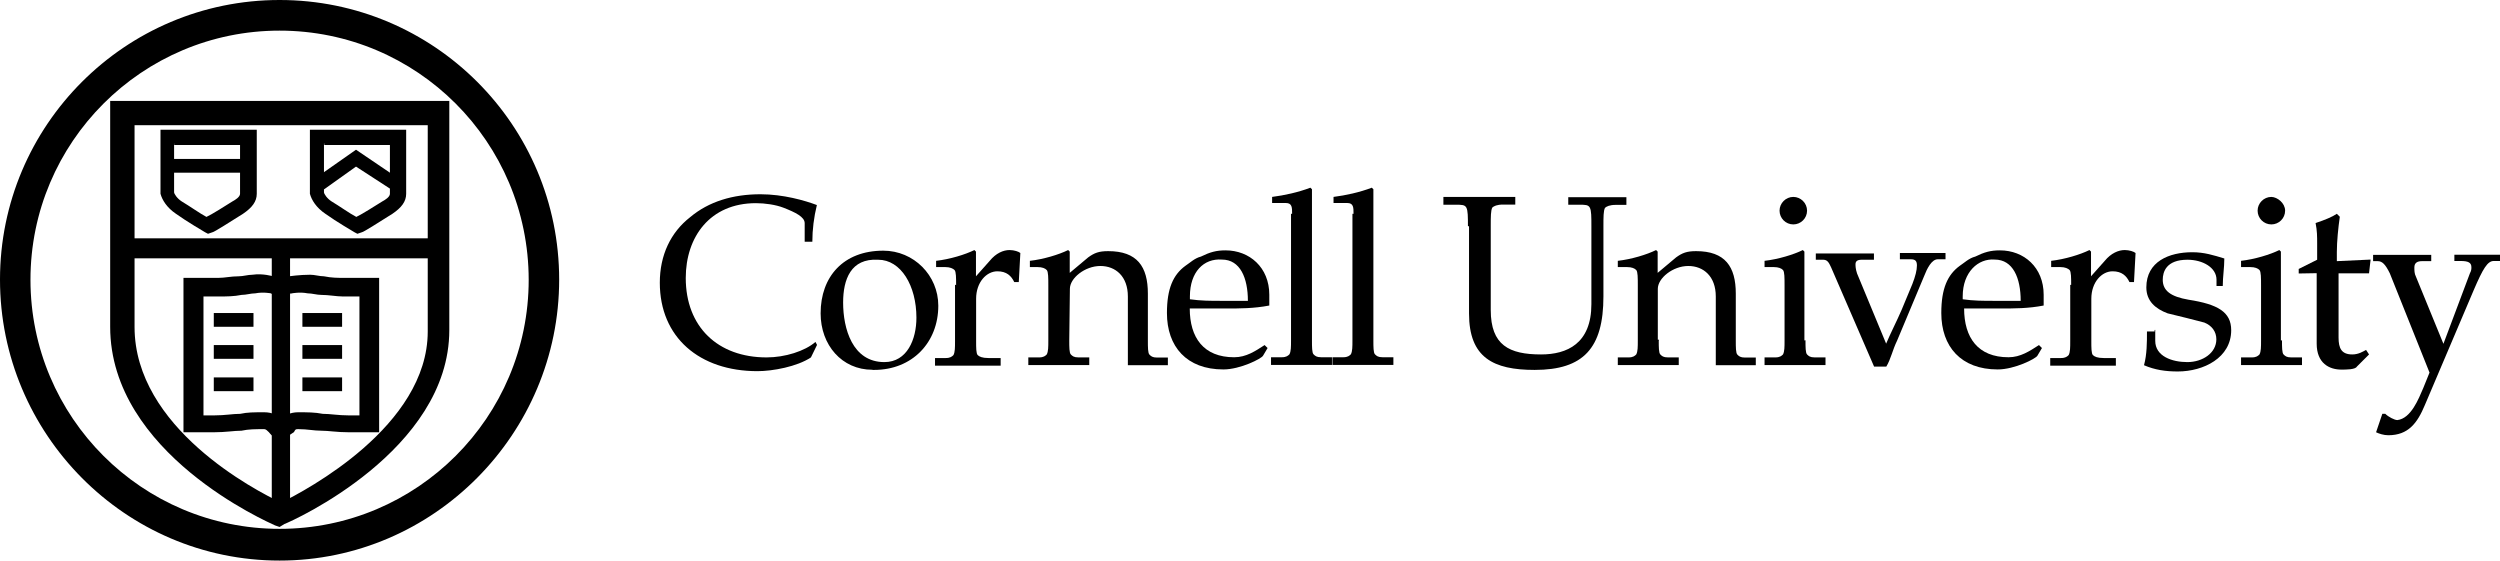
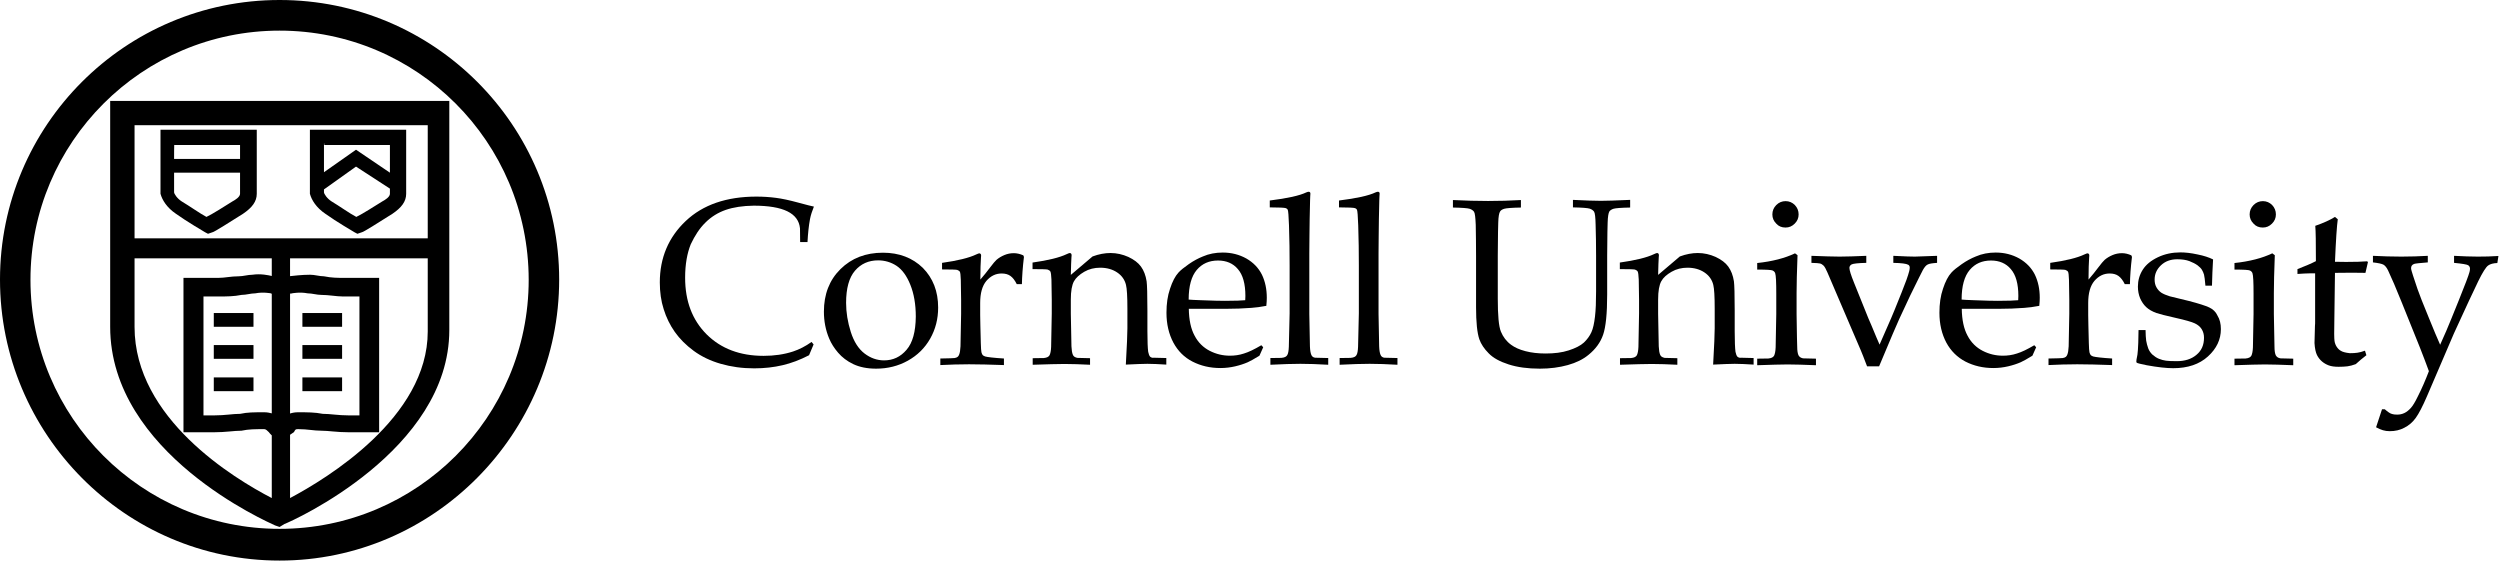
<svg xmlns="http://www.w3.org/2000/svg" version="1.1" id="Layer_1" x="0px" y="0px" viewBox="0 0 1599.7 358.7" style="enable-background:new 0 0 1599.7 358.7;" xml:space="preserve">
-   <g id="Layer_2">
+   <g id="Layer_2_1_">
</g>
  <g>
-     <g id="Layer_1_1_">
-       <path d="M178.9,358.7C80.1,358.7,0,277.6,0,178.9S80.1,0,178.9,0s178.9,80.1,178.9,178.9C357.8,277.5,277.5,358.7,178.9,358.7z     M178.9,19.6C91,19.6,19.5,91,19.5,179s71.4,159.4,159.4,159.4S338.3,267,338.3,179C338.2,90.8,266.8,19.6,178.9,19.6z" />
-       <path d="M136.8,198.5" />
-       <path d="M178.9,337.2l-2.9-1c-4-1.9-105.5-45.9-105.5-127.1V64.6h217v146.6c0,77.2-100.6,122.3-105.5,124.1L178.9,337.2z     M86.1,79.2v130c0,64.5,77.2,104.6,93.8,112.4c15.8-7.8,93.8-48.9,93.8-109.5v-132H86C86.1,80.1,86.1,79.2,86.1,79.2z" />
-       <path d="M133.1,149.6l-1.9-1c0,0-11.8-6.9-18.6-11.8c-5.9-4-8.8-8.8-9.9-12.8c0-1,0-12.8,0-36.1V83h61.6v4.9c0,23.5,0,35.2,0,36.1    c0,4.9-2.9,8.8-8.8,12.8c-7.8,4.9-18.6,11.8-19.5,11.8L133.1,149.6z M111.4,91.8c0,12.8,0,29.4,0,31.2c0,1,1.9,4,4.9,5.9    c4.9,2.9,11.8,7.8,15.8,9.9c4-1.9,11.8-6.9,16.6-9.9c1.9-1,4.9-2.9,4.9-4.9c0-1.9,0-17.6,0-31.2h-42.1v-1H111.4z" />
-       <path d="M228.7,149.6l-1.9-1c0,0-11.8-6.9-18.6-11.8c-5.9-4-8.8-8.8-9.9-12.8c0-1,0-12.8,0-36.1V83h61.6v4.9c0,23.5,0,35.2,0,36.1    c0,4.9-2.9,8.8-8.8,12.8c-7.8,4.9-18.6,11.8-19.5,11.8L228.7,149.6z M207.3,91.8c0,12.8,0,29.4,0,31.2c0,1,1.9,4,4.9,5.9    c4.9,2.9,11.7,7.8,15.8,9.9c4-1.9,11.7-6.9,16.6-9.9c1.9-1,4.9-2.9,4.9-4.9c0-1.9,0-17.6,0-31.2h-42v-1H207.3z" />
-       <rect x="74.3" y="152.5" width="211.1" height="12.8" />
-       <g>
-         <g>
-           <path d="M178.9,280.5c-4,0-5.9-2.9-6.9-4c-1-1-1.9-1.9-2.9-1.9c-5.9,0-9.9,0-14.6,1c-4.9,0-9.9,1-17.6,1s-13.6,0-13.6,0h-5.9      v-98.8h5.9c4,0,8.8,0,16.6,0c4,0,7.8-1,12.8-1c2.9,0,5.9-1,8.8-1c6.9-1,12.8,1,13.6,1c1.9,0,2.9,1,4.9,1.9c1-1,2.9-1,4.9-1.9      c0,0,6.9-1,13.6-1c2.9,0,5.9,1,8.8,1c4.9,1,8.8,1,12.8,1c7.7,0,12.7,0,16.6,0h5.9v98.8h-5.8c0,0-5.9,0-13.6,0      c-7.8,0-12.8-1-17.6-1c-4.9,0-8.8-1-14.6-1c-1.9,0-1.9,0-2.9,1.9C184.8,278.6,182.8,280.5,178.9,280.5z M169.1,263.8      c4.9,0,8.8,1.9,10.8,4c1.9-1.9,5.9-4,10.8-4c5.9,0,10.8,0,15.8,1c4.9,0,9.9,1,16.6,1c2.9,0,4.9,0,6.9,0v-76.1      c-2.9,0-6.9,0-10.8,0c-3.9,0-8.8-1-13.6-1c-2.9,0-5.9-1-8.8-1c-4.9-1-9.9,0-9.9,0c-1,0-1.9,1-1.9,1s0,0,1-1l-5.9-1l-5.9,1      c0,1,0,1,1,1c0,0,0,0-1.9-1l0,0c0,0-4.9-1-9.9,0c-2.9,0-5.9,1-8.8,1c-4.9,1-9.9,1-13.6,1c-4.9,0-7.8,0-10.8,0v76.1      c1.9,0,4.9,0,6.9,0c6.9,0,11.8-1,16.6-1C158.4,263.8,162.3,263.8,169.1,263.8z" />
-         </g>
-       </g>
-       <rect x="106.6" y="101.7" width="50.7" height="8.8" />
-       <rect x="173.9" y="155.5" width="11.7" height="173.9" />
-       <polygon points="250.3,121.2 227.8,106.6 207.3,121.2 201.4,114.3 227.8,95.8 255.1,114.3   " />
-       <path d="M226.8,122.2" />
-       <rect x="136.8" y="200.3" width="25.4" height="8.8" />
-       <rect x="136.8" y="220.8" width="25.4" height="8.8" />
-       <rect x="136.8" y="241.5" width="25.4" height="8.8" />
-       <rect x="193.5" y="200.3" width="25.4" height="8.8" />
-       <rect x="193.5" y="220.8" width="25.4" height="8.8" />
-       <rect x="193.5" y="241.5" width="25.4" height="8.8" />
-     </g>
-     <g id="Layer_3">
-       <g>
-         <path d="M518.9,228.7c-8.8,5.9-24.5,8.8-34.2,8.8c-37.1,0-62.5-21.6-62.5-56.6c0-17.6,6.9-32.2,19.5-42     c11.8-9.9,27.2-14.6,44.9-14.6c14.6,0,28.4,4,36.1,6.9c-1.9,7.8-2.9,15.7-2.9,23.5h-4.9v-11.9c0-4-5.9-6.9-13.6-9.9     c-4.9-1.9-11.8-2.9-17.6-2.9c-29.4,0-44.9,21.6-44.9,47.9c0,31.2,20.5,50.8,51.7,50.8c11.8,0,24.5-4,31.3-9.9l1,1.9L518.9,228.7z     " />
-         <path d="M558.2,236.6c-19.5,0-33.1-15.8-33.1-36.1c0-23.5,14.6-40.1,40.1-40.1c19.5,0,35.2,15.8,35.2,35.2     c0,23.5-16.6,41.1-41.1,41.1h-1v-0.1H558.2L558.2,236.6z M539.5,193.6c0,16.6,5.9,38.1,26.4,38.1c14.6,0,20.5-14.6,20.5-28.4     c0-20.5-9.9-37.1-24.5-37.1C544.4,165.2,539.5,178.8,539.5,193.6z" />
-         <path d="M611.8,182.7c0-4.9,0-8.8-1-9.9c-1-1-2.9-1.9-5.9-1.9H599v-4c8.8-1,18.6-4,24.5-6.9l1,1v15.8l0,0l8.8-9.9     c4-4.9,8.7-6.9,12.7-6.9c2.9,0,5.9,1,6.9,1.9l-1,18.6H649c-1.9-4-4.9-6.9-10.8-6.9c-6.9,0-13.6,6.9-13.6,17.6v27.2     c0,4,0,7.8,1,8.8s2.9,1.9,6.9,1.9h7.8v4.9c-7.8,0-14.6,0-22.5,0c-7.8,0-13.6,0-19.5,0v-4.9h6.9c2.9,0,4-1,4.9-1.9     c1-1.9,1-4.9,1-8.8v-36.1h0.6v0.2h0.1V182.7z" />
-         <path d="M684.2,218c0,4,0,7.8,1,8.8s1.9,1.9,4.9,1.9h6.9v4.9c-5.9,0-11.8,0-19.5,0s-13.6,0-19.5,0v-4.9h6.9c2.9,0,4-1,4.9-1.9     c1-1.9,1-4.9,1-8.8v-35.3c0-4.9,0-8.8-1-9.9s-2.9-1.9-5.9-1.9H659v-4c8.8-1,18.6-4,24.5-6.9l1,1v13.6l0,0l11.8-9.9     c4-2.9,6.9-4,12.8-4c18.6,0,25.4,9.9,25.4,27.2v30.2c0,4,0,7.8,1,8.8s1.9,1.9,4.9,1.9h6.9v4.9c-4,0-8.8,0-12.8,0s-8.8,0-12.8,0     v-44c0-12.8-7.8-19.5-17.6-19.5c-9.9,0-19.5,7.8-19.5,14.6L684.2,218L684.2,218z" />
-         <path d="M812.2,188.6c0,1.9,0,4,0,6.9c-9.9,1.9-18.6,1.9-28.4,1.9h-22.5c0,18.6,8.8,31.2,28.4,31.2c7.8,0,13.6-4,19.5-7.8     l1.9,1.9l-2.9,4.9c-1,1.9-14.6,8.8-25.4,8.8c-23.5,0-36.1-14.6-36.1-36.1c0-15.7,4-24.5,11.8-30.2c2.9-1.9,5.9-4.9,9.9-5.9     c5.9-2.9,9.9-4,15.8-4C799.5,160.2,812.2,171.1,812.2,188.6z M761.4,189.6v1.9c6.9,1,13.6,1,19.5,1s11.8,0,17.6,0     c0-14.6-4.9-26.4-16.6-26.4C770.2,165.2,761.4,174.1,761.4,189.6z" />
-         <path d="M826.8,136.8c0-4,0-6.9-4-6.9H814V126c7.8-1,16.6-2.9,24.5-5.9l1,1v96.8c0,4,0,7.8,1,8.8s1.9,1.9,4.9,1.9h6.9v4.9     c-5.9,0-11.8,0-19.5,0s-13.6,0-19.5,0v-4.9h6.9c2.9,0,4-1,4.9-1.9c1-1.9,1-4.9,1-8.8v-81.1H826.8z" />
-         <path d="M866.1,136.8c0-4,0-6.9-4-6.9h-8.8V126c7.8-1,16.6-2.9,24.5-5.9l1,1v96.8c0,4,0,7.8,1,8.8s1.9,1.9,4.9,1.9h6.9v4.9     c-5.9,0-11.8,0-19.5,0c-7.8,0-13.6,0-19.5,0v-4.9h6.9c2.9,0,4-1,4.9-1.9c1-1.9,1-4.9,1-8.8v-81.1H866.1z" />
-         <path d="M939.3,144.7c0-5.9,0-9.9-1-11.8s-2.9-1.9-6.9-1.9h-7.8v-5c7.8,0,15.8,0,23.5,0c6.9,0,14.6,0,22.5,0v4.9h-7.8     c-4,0-5.9,1-6.9,1.9c-1,1.9-1,5.9-1,11.8v53.8c0,22.5,11.8,28.4,32.2,28.4c16.6,0,32.2-6.9,32.2-32.2v-49.9c0-5.9,0-9.9-1-11.8     s-2.9-1.9-6.9-1.9h-6.9v-4.8c5.9,0,12.8,0,18.6,0s11.8,0,18.6,0v4.9h-6.8c-4,0-5.9,1-6.9,1.9c-1,1.9-1,5.9-1,11.8v44.9     c0,33.1-12.8,47-44,47c-26.4,0-42-7.8-42-36.1v-55.8L939.3,144.7L939.3,144.7z" />
-         <path d="M1061.4,218c0,4,0,7.8,1,8.8s1.9,1.9,4.9,1.9h6.9v4.9c-5.9,0-11.8,0-19.5,0s-13.6,0-19.5,0v-4.9h6.9c2.9,0,4-1,4.9-1.9     c1-1.9,1-4.9,1-8.8v-35.3c0-4.9,0-8.8-1-9.9s-2.9-1.9-5.9-1.9h-5.9v-4c8.8-1,18.6-4,24.5-6.9l1,1v13.6l0,0l11.8-9.9     c4-2.9,6.9-4,12.8-4c18.6,0,25.4,9.9,25.4,27.2v30.2c0,4,0,7.8,1,8.8s1.9,1.9,4.9,1.9h6.9v4.9c-4,0-8.8,0-12.8,0s-8.8,0-12.8,0     v-44c0-12.8-7.8-19.5-17.6-19.5c-9.9,0-19.5,7.8-19.5,14.6v32.6h0.8L1061.4,218L1061.4,218z" />
-         <path d="M1155.3,218c0,4,0,7.8,1,8.8s1.9,1.9,4.9,1.9h6.9v4.9c-5.9,0-11.8,0-19.5,0s-13.6,0-19.5,0v-4.9h6.9c2.9,0,4-1,4.9-1.9     c1-1.9,1-4.9,1-8.8v-35.3c0-4.9,0-8.8-1-9.9s-2.9-1.9-5.9-1.9h-5.9v-4c8.8-1,18.6-4,24.5-6.9l1,1v56.8h0.8v0.2H1155.3z      M1156.3,134.8c0,4.9-4,8.8-8.8,8.8c-4.9,0-8.8-4-8.8-8.8s4-8.8,8.8-8.8S1156.3,130,1156.3,134.8z" />
-         <path d="M1213.9,218c-2.9,5.9-4,11.8-6.9,16.6h-7.8l-27.5-63.5c-1-1.9-1.9-4.9-4.9-4.9h-4.9v-4c5.9,0,11.8,0,18.6,0     c5.9,0,11.8,0,18.6,0v4h-7.8c-2.9,0-4,1-4,2.9c0,1,0,2.9,1,5.9l18.6,44.9c2.9-6.9,6.9-14.6,9.9-21.6l6.9-16.6     c1.9-4.9,2.9-8.8,2.9-11.8c0-2.9-1-4-4-4h-6.9v-4c4.9,0,9.9,0,14.6,0s9.9,0,14.6,0v4h-4.9c-4,0-6.9,5.9-8.8,10.8L1213.9,218z" />
-         <path d="M1307.7,188.6c0,1.9,0,4,0,6.9c-9.9,1.9-18.6,1.9-28.4,1.9h-22.5c0,18.6,8.8,31.2,28.4,31.2c7.7,0,13.6-4,19.5-7.8     l1.9,1.9l-2.9,4.9c-1,1.9-14.6,8.8-25.4,8.8c-23.5,0-36.1-14.6-36.1-36.1c0-15.7,4-24.5,11.8-30.2c2.9-1.9,5.9-4.9,9.9-5.9     c5.9-2.9,9.9-4,15.8-4C1295.1,160.2,1307.7,171.1,1307.7,188.6z M1255.9,189.6v1.9c6.9,1,13.6,1,19.5,1c5.9,0,11.8,0,17.6,0     c0-14.6-4.9-26.4-16.6-26.4C1265.8,165.2,1255.9,174.1,1255.9,189.6z" />
-         <path d="M1325.3,182.7c0-4.9,0-8.8-1-9.9c-1-1-2.9-1.9-5.9-1.9h-5.9v-4c8.8-1,18.6-4,24.5-6.9l1,1v15.8l0,0l8.8-9.9     c4-4.9,8.8-6.9,12.8-6.9c2.9,0,5.9,1,6.9,1.9l-1,18.6h-2.9c-1.9-4-4.9-6.9-10.8-6.9c-6.9,0-13.6,6.9-13.6,17.6v27.2     c0,4,0,7.8,1,8.8s2.9,1.9,6.9,1.9h7.8v4.9c-7.8,0-14.6,0-22.5,0c-7.9,0-13.6,0-19.5,0v-4.9h6.9c2.9,0,4-1,4.9-1.9     c1-1.9,1-4.9,1-8.8v-36.1h0.6V182.7L1325.3,182.7z" />
-         <path d="M1379.1,211.2v6.9c0,9.9,10.8,13.6,20.5,13.6c9.9,0,18.6-5.9,18.6-14.6c0-4.9-2.9-8.8-7.7-10.7c-6.9-1.9-15.8-4-23.5-5.9     c-7.7-2.9-13.6-7.8-13.6-16.6c0-16.6,14.6-22.5,29.4-22.5c7.7,0,13.6,1.9,20.5,4c0,5.9-1,11.8-1,17.6h-4v-4     c0-7.8-8.8-12.8-18.6-12.8c-13.6,0-15.8,7.8-15.8,12.8c0,6.9,4.9,10.8,16.6,12.8c18.6,2.9,27.2,7.8,27.2,19.5     c0,17.6-17.6,26.4-34.2,26.4c-7.8,0-14.6-1-21.6-4c1.9-6.9,1.9-14.6,1.9-21.6h4.9v-1h0.5L1379.1,211.2L1379.1,211.2z" />
-         <path d="M1460.2,218c0,4,0,7.8,1,8.8s1.9,1.9,4.9,1.9h6.9v4.9c-5.9,0-11.8,0-19.5,0s-13.6,0-19.5,0v-4.9h6.9c2.9,0,4-1,4.9-1.9     c1-1.9,1-4.9,1-8.8v-35.3c0-4.9,0-8.8-1-9.9s-2.9-1.9-5.9-1.9h-5.9v-4c8.8-1,18.6-4,24.5-6.9l1,1v56.8h0.8L1460.2,218L1460.2,218     z M1462.2,134.8c0,4.9-4,8.8-8.8,8.8c-4.9,0-8.8-4-8.8-8.8s4-8.8,8.8-8.8C1457.3,126.1,1462.2,130,1462.2,134.8z" />
-         <path d="M1470.9,175v-2.9l11.8-5.9v-10.7c0-4,0-7.8-1-12.8c5.9-1.9,10.8-4,13.6-5.9l1.9,1.9c-1,6.9-1.9,15.8-1.9,22.5v5.9l21.6-1     l-1,8.8h-19.5V216c0,6.9,1.9,10.8,8.8,10.8c4,0,6.9-1.9,8.8-2.9l1.9,2.9l-7.8,7.8c-1,1.9-6.9,1.9-9.9,1.9     c-7.7,0-15.8-4-15.8-16.6v-45.1L1470.9,175z" />
-         <path d="M1580.4,175c1-1.9,1-2.9,1-4c0-2.9-1.9-4-6.9-4h-4v-4c4.9,0,9.9,0,14.6,0c4.9,0,9.9,0,14.6,0v4h-4     c-4,0-6.9,4.9-12.8,18.6l-31.2,73.4c-4.9,11.8-10.7,19.5-23.5,19.5c-2.9,0-5.9-1-7.8-1.9l4-11.8h1.9c1.9,1.9,5.9,4,7.7,4l0,0     c8.8-1,13.6-13.6,16.6-20.5l4-9.9l-25.4-63.5c-2.9-5.9-4.9-7.8-7.8-7.8h-2.9v-4c5.9,0,11.8,0,18.6,0c5.9,0,11.8,0,18.6,0v4h-5.9     c-2.9,0-4.9,1-4.9,4c0,1.9,0,4,1,5.9l17.6,43L1580.4,175z" />
-       </g>
-     </g>
+     <path d="M178.9,0C80.1,0,0,80.2,0,178.9s80.1,179.8,178.9,179.8c98.6,0,178.9-81.2,178.9-179.8C357.8,80.1,277.7,0,178.9,0z    M178.9,338.4c-88,0-159.4-71.4-159.4-159.4S91,19.6,178.9,19.6S338.2,90.8,338.3,179C338.3,267,266.9,338.4,178.9,338.4z" />
+     <path d="M70.5,209.1c0,81.2,101.5,125.2,105.5,127.1l2.9,1l3.1-1.9c4.9-1.8,105.5-46.9,105.5-124.1V64.6h-217V209.1z M86.1,209.2   v-43.9h87.8v11.3c-2.2-0.5-7-1.6-12.4-0.8c-2.9,0-5.9,1-8.8,1c-5,0-8.8,1-12.8,1c-7.8,0-12.6,0-16.6,0h-5.9v98.8h5.9   c0,0,5.9,0,13.6,0s12.7-1,17.6-1c4.7-1,8.7-1,14.6-1c1,0,1.9,0.9,2.9,1.9c0.4,0.5,1,1.3,1.9,2.1v40.1   C149.8,306.2,86.1,267.8,86.1,209.2z M173.9,264.5c-1.4-0.4-3.1-0.7-4.8-0.7c-6.8,0-10.7,0-15.4,1c-4.8,0-9.7,1-16.6,1   c-2,0-5,0-6.9,0v-76.1c3,0,5.9,0,10.8,0c3.7,0,8.7,0,13.6-1c2.9,0,5.9-1,8.8-1c5-1,9.9,0,9.9,0c0.2,0.1,0.4,0.2,0.6,0.3V264.5z    M185.6,188.2c0.3-0.2,0.8-0.5,1.3-0.5c0,0,5-1,9.9,0c2.9,0,5.9,1,8.8,1c4.8,0,9.7,1,13.6,1c3.9,0,7.9,0,10.8,0v76.1   c-2,0-4,0-6.9,0c-6.7,0-11.7-1-16.6-1c-5-1-9.9-1-15.8-1c-1.9,0-3.6,0.3-5.1,0.8V188.2z M185.6,188.1v-0.5l0.4,0.1   C185.8,187.9,185.7,188,185.6,188.1z M185.6,318.7v-40.5c0.8-0.5,1.6-1.1,2.5-1.7c1-1.9,1-1.9,2.9-1.9c5.8,0,9.7,1,14.6,1   c4.8,0,9.8,1,17.6,1c7.7,0,13.6,0,13.6,0h5.8v-98.8h-5.9c-3.9,0-8.9,0-16.6,0c-4,0-7.9,0-12.8-1c-2.9,0-5.9-1-8.8-1   c-5.4,0-11,0.7-12.9,0.9v-11.4h88.1v46.8C273.7,267.2,209.1,306.2,185.6,318.7z M273.7,152.5H86.1V80.1h187.6V152.5z" />
+     <path d="M112.6,136.8c6.8,4.9,18.6,11.8,18.6,11.8l1.9,1l2.9-1c0.9,0,11.7-6.9,19.5-11.8c5.9-4,8.8-7.9,8.8-12.8   c0-0.9,0-12.6,0-36.1V83h-61.6v4.9c0,23.3,0,35.1,0,36.1C103.8,128,106.7,132.8,112.6,136.8z M148.7,128.9c-4.8,3-12.6,8-16.6,9.9   c-4-2.1-10.9-7-15.8-9.9c-3-1.9-4.9-4.9-4.9-5.9c0-1,0-6,0-12.5h42.2c0,7,0,12.4,0,13.5C153.6,126,150.6,127.9,148.7,128.9z    M111.5,91.8v1h42.1c0,2.9,0,5.9,0,8.9h-42.2C111.4,98.4,111.4,95,111.5,91.8L111.5,91.8z" />
+     <path d="M208.2,136.8c6.8,4.9,18.6,11.8,18.6,11.8l1.9,1l2.9-1c0.9,0,11.7-6.9,19.5-11.8c5.9-4,8.8-7.9,8.8-12.8   c0-0.9,0-12.6,0-36.1V83h-61.6v4.9c0,23.3,0,35.1,0,36.1C199.4,128,202.3,132.8,208.2,136.8z M244.6,128.9c-4.9,3-12.6,8-16.6,9.9   c-4.1-2.1-10.9-7-15.8-9.9c-3-1.9-4.9-4.9-4.9-5.9c0-0.3,0-0.9,0-1.8l20.5-14.6l21.7,14.1c0,1.7,0,2.9,0,3.3   C249.5,126,246.5,127.9,244.6,128.9z M207.5,91.8v1h42c0,5.9,0,12.3,0,17.7l-21.7-14.7l-20.5,14.4c0-5.7,0-12.4,0-18.4H207.5z" />
+     <rect x="136.8" y="200.3" width="25.4" height="8.8" />
+     <rect x="136.8" y="220.8" width="25.4" height="8.8" />
+     <rect x="136.8" y="241.5" width="25.4" height="8.8" />
+     <rect x="193.5" y="200.3" width="25.4" height="8.8" />
+     <rect x="193.5" y="220.8" width="25.4" height="8.8" />
+     <rect x="193.5" y="241.5" width="25.4" height="8.8" />
+     <path d="M451.4,142.4c3.7-3.7,8.1-6.4,13-8.1c4.9-1.7,10.9-2.6,17.9-2.7c9.4,0,16.6,1.2,21.5,3.6c4.9,2.4,7.6,6,8.1,10.9l0.1,8.8   h4.7c0.3-5.6,0.8-10.4,1.6-14.7c0.5-2.6,1.4-5.3,2.5-8c-1.2-0.2-4.6-1.1-10.2-2.6c-5.5-1.5-10.2-2.5-14.1-3   c-3.8-0.5-8-0.8-12.5-0.8c-19.1,0-34.2,5.2-45.2,15.6c-11,10.4-16.6,23.5-16.6,39.3c0,6.2,0.8,12,2.5,17.2c1.6,5.2,4,10.1,7.1,14.5   s7.2,8.5,12.1,12.1c4.9,3.6,10.7,6.4,17.3,8.3c6.6,1.9,13.7,2.9,21.4,2.9c6.5,0,12.6-0.7,18.1-2c5.6-1.3,11.2-3.4,17-6.4l2.9-6.9   l-1.3-1.6c-3.9,2.8-7.9,4.8-11.8,6.1c-5.8,1.9-12.1,2.8-18.9,2.8c-15.1,0-27.2-4.6-36.4-13.7c-9.2-9.2-13.8-21.2-13.8-36.3   c0-8.6,1.3-15.7,3.6-21.4C444.6,150.8,447.6,146.1,451.4,142.4z" />
+     <path d="M565,161.7c-11.1,0-20.1,3.5-27.2,10.5c-7.1,7-10.6,16.1-10.6,27.2c0,6.1,1.1,11.9,3.4,17.3c1.3,3.1,3.2,6.1,5.7,9   c2.5,2.9,5.7,5.4,9.7,7.3c4,1.9,8.9,2.9,14.6,2.9c7.4,0,14.2-1.7,20.3-5.1c6.1-3.4,10.9-8.1,14.3-14.1c3.4-6,5.1-12.6,5.1-19.9   c0-10.4-3.3-18.8-9.8-25.4C583.9,165,575.4,161.7,565,161.7z M580.1,223.8c-3.9,4.6-8.7,6.8-14.4,6.8c-4.5,0-8.7-1.5-12.5-4.4   c-3.8-2.9-6.8-7.5-8.8-13.8c-2-6.3-3-12.5-3-18.6c0-9.3,1.9-16.2,5.7-20.6c3.8-4.4,8.7-6.6,14.8-6.6c4.3,0,8.3,1.2,11.8,3.5   c3.6,2.4,6.5,6.4,8.8,12.1c2.3,5.7,3.5,12.5,3.5,20.4C585.9,212.2,584,219.3,580.1,223.8z" />
+     <path d="M648.7,162c-2.1,0-4.1,0.4-6,1.2c-1.9,0.8-3.6,1.8-5.1,3.1c-0.8,0.7-2.2,2.4-4.1,4.9c-1.9,2.5-3.9,5.1-6.2,7.7   c0-6.3,0.2-11,0.4-14.1c0-0.4,0.1-0.8,0.1-1.2c0-0.5-0.1-0.9-0.3-1.1c-0.2-0.2-0.5-0.4-0.8-0.4c-0.3,0-1,0.2-2,0.7   c-4.6,2.2-11.9,4-21.9,5.4v4.2c5.7,0,8.9,0.1,9.7,0.3c0.8,0.3,1.4,0.7,1.7,1.2c0.3,0.5,0.5,2.3,0.6,5.2c0.1,4.6,0.2,8.8,0.2,12.8   v8.9c0,0.6-0.1,7.5-0.4,20.8c-0.1,2.4-0.4,4.2-0.9,5.4c-0.2,0.6-0.6,1.1-1,1.4c-0.4,0.3-1.1,0.6-1.9,0.7c-0.4,0.1-3.5,0.2-9.1,0.3   v4.2c6-0.3,12.1-0.5,18.4-0.5c6.1,0,13.6,0.2,22.3,0.5v-4.2c-6.5-0.4-10.6-0.9-12-1.3c-0.7-0.2-1.3-0.6-1.6-0.9   c-0.3-0.4-0.6-1-0.8-1.8c-0.2-0.8-0.3-2.8-0.4-5.9c-0.2-8.7-0.4-14.7-0.4-17.9v-7.7c0-6.3,1.3-11,4-14.2c2.7-3.1,5.9-4.7,9.7-4.7   c2.3,0,4.2,0.5,5.7,1.6c1.5,1.1,2.8,2.8,4,5.2h3.3c0.1-5,0.5-10.8,1.3-17.4l-0.4-1C652.8,162.5,650.7,162,648.7,162z" />
+     <path d="M735.9,228.2c-0.5-0.6-0.9-1.6-1.2-3.1c-0.3-2.3-0.5-6.7-0.5-13.2v-13.2c0-10.2-0.2-16.5-0.5-18.7   c-0.6-3.8-1.8-6.9-3.6-9.4c-1.8-2.5-4.5-4.5-8.1-6.2c-3.6-1.6-7.4-2.5-11.4-2.5c-3.6,0-7.5,0.7-11.5,2.2l-13.9,11.8   c0.1-5.8,0.3-9.5,0.4-11.3c0-0.4,0.1-0.8,0.1-1.2c0-0.5-0.1-0.9-0.3-1.1c-0.2-0.2-0.5-0.4-0.8-0.4c-0.3,0-1,0.2-2,0.7   c-4.6,2.2-11.9,4-21.9,5.4v4.2c5.7,0,8.9,0.1,9.7,0.3c0.8,0.3,1.4,0.7,1.7,1.2c0.3,0.5,0.6,2.3,0.7,5.2c0.1,4.6,0.2,8.8,0.2,12.8   v8.9c-0.3,13.6-0.4,20.7-0.4,21.4c-0.1,2.5-0.5,4.3-1,5.3c-0.3,0.5-0.7,0.9-1.3,1.2c-0.6,0.3-1.4,0.5-2.4,0.6l-7.1,0.1v4.2   c9.4-0.3,16.2-0.5,20.3-0.5c4.9,0,10.4,0.2,16.4,0.5v-4.2c-5.2-0.1-7.9-0.2-8.2-0.2c-0.8-0.2-1.5-0.5-1.9-0.8   c-0.4-0.3-0.7-0.7-0.9-1.2c-0.5-1.1-0.8-3-0.9-5.4c0-1-0.1-8-0.4-20.9v-9c0-5.5,0.7-9.3,2-11.7c1.3-2.3,3.5-4.3,6.6-6.1   c3.1-1.8,6.5-2.6,10.2-2.6c4.2,0,7.8,1,10.8,3c3,2,4.9,4.7,5.7,8c0.6,2.4,0.9,7.5,0.9,15.3v12.5c0,3.2-0.3,11-1,23.2   c6.4-0.3,11.1-0.5,13.8-0.5c3.2,0,7.3,0.2,12.1,0.5v-4.2l-8-0.2C737.3,229.1,736.5,228.7,735.9,228.2z" />
+     <path d="M797.5,165.4c-4.5-2.5-9.5-3.8-15.1-3.8c-4.6,0-8.8,0.8-12.7,2.5c-3,1.2-6,2.8-9,4.9c-3,2.1-5.3,3.9-6.7,5.5   c-2,2.2-3.8,5.6-5.3,10.2c-1.6,4.6-2.3,9.7-2.3,15.4c0,7.3,1.5,13.6,4.4,19.1c2.9,5.4,7,9.5,12.3,12.2c5.3,2.7,11.2,4.1,17.8,4.1   c3.3,0,6.5-0.4,9.5-1.1c3-0.7,5.7-1.6,8-2.6c1.6-0.7,4.1-2.1,7.5-4.2l2.4-5.4l-1.2-1.3c-4.4,2.6-8.1,4.4-11.1,5.3c-3,1-6,1.4-9,1.4   c-4.5,0-8.8-1-12.9-3.1c-4.1-2.1-7.4-5.3-9.7-9.7c-2.4-4.4-3.6-10.1-3.7-17.2h23.9c5.4,0,10.7-0.2,16.1-0.6c2.8-0.2,6-0.6,9.6-1.3   c0.2-2,0.3-3.7,0.3-5.1c0-5.5-1-10.4-3.1-14.8C805.3,171.4,802,168,797.5,165.4z M796.8,192.1c-2.1,0.2-6.4,0.4-13,0.4   c-2.8,0-7.9-0.1-15.3-0.4c-3.9-0.1-6.5-0.3-7.9-0.4c0-8.7,1.8-15,5.2-19c3.4-4,7.9-6,13.6-6c5.3,0,9.6,1.8,12.7,5.5   c3.2,3.7,4.8,9.4,4.8,17.2C796.9,190,796.8,190.9,796.8,192.1z" />
+     <path d="M840,228.3c-0.4-0.3-0.7-0.7-0.9-1.2c-0.5-1.1-0.8-2.9-0.9-5.4c0-1-0.2-8-0.4-20.9v-38.6l0.1-11.6c0-6.2,0.2-13.8,0.4-22.7   l0.1-2.5c0.1-0.6,0.1-1.1,0.1-1.5c0-0.4-0.1-0.7-0.3-0.9c-0.2-0.2-0.5-0.3-0.8-0.3c-0.3,0-0.8,0.1-1.5,0.4   c-4.4,2.1-12.1,3.8-23.4,5.2v4.4c6.1,0,9.5,0.2,10.3,0.5c0.5,0.2,0.9,0.5,1.2,1c0.3,0.7,0.6,4,0.8,10c0.3,8.8,0.4,17.4,0.4,25.6   v30.8c-0.3,13.6-0.5,20.7-0.5,21.3c-0.1,2.5-0.4,4.3-1,5.3c-0.3,0.5-0.7,0.9-1.3,1.2c-0.6,0.3-1.4,0.5-2.5,0.6l-7,0.1v4.3   c7.9-0.4,14.3-0.6,19.2-0.6c5.1,0,11,0.2,17.8,0.6v-4.3c-5.2-0.1-7.9-0.2-8.3-0.2C841,228.9,840.4,228.6,840,228.3z" />
+     <path d="M884.3,228.3c-0.4-0.3-0.7-0.7-0.9-1.2c-0.5-1.1-0.8-2.9-0.9-5.4c0-1-0.2-8-0.4-20.9v-38.6l0.1-11.6   c0-6.2,0.2-13.8,0.4-22.7l0.1-2.5c0.1-0.6,0.1-1.1,0.1-1.5c0-0.4-0.1-0.7-0.3-0.9c-0.2-0.2-0.5-0.3-0.8-0.3c-0.3,0-0.8,0.1-1.5,0.4   c-4.4,2.1-12.1,3.8-23.4,5.2v4.4c6.1,0,9.5,0.2,10.3,0.5c0.5,0.2,0.9,0.5,1.2,1c0.3,0.7,0.6,4,0.8,10c0.3,8.8,0.4,17.4,0.4,25.6   v30.8c-0.3,13.6-0.5,20.7-0.5,21.3c-0.1,2.5-0.4,4.3-1,5.3c-0.3,0.5-0.7,0.9-1.3,1.2c-0.6,0.3-1.4,0.5-2.5,0.6l-7,0.1v4.3   c7.9-0.4,14.3-0.6,19.2-0.6c5.1,0,11,0.2,17.8,0.6v-4.3c-5.2-0.1-7.9-0.2-8.3-0.2C885.3,228.9,884.7,228.6,884.3,228.3z" />
+     <path d="M1042.9,127.9c-8.9,0.4-15.1,0.6-18.5,0.6c-3.8,0-9.7-0.2-17.9-0.6v4.8c5.9,0.1,9.4,0.4,10.7,0.8c1.3,0.4,2.2,1.1,2.8,1.9   c0.6,0.9,0.9,3.7,1,8.4c0.2,6.4,0.3,13,0.3,19.8v22.9c0,6.5-0.2,11.9-0.7,16.1c-0.5,4.2-1.2,7.6-2.3,10c-1.1,2.4-2.7,4.6-4.8,6.6   c-2.2,2-5.4,3.6-9.7,5c-4.3,1.4-9.2,2-14.8,2c-4.8,0-9.1-0.5-12.9-1.5c-3.9-1-6.9-2.4-9.2-4.1c-3-2.2-5.1-5-6.5-8.4   c-1.4-3.4-2-10.4-2-21.1v-27.5c0.1-13.1,0.2-20.1,0.3-21.1c0.1-3.8,0.5-6.2,1.2-7.2c0.4-0.7,1.3-1.3,2.6-1.7   c1.3-0.4,4.9-0.7,10.7-0.8v-4.8c-6.9,0.4-13.9,0.6-21,0.6c-6.9,0-14.5-0.2-22.5-0.6v4.8c5.9,0.1,9.5,0.4,10.7,0.8   c1.3,0.4,2.2,1.1,2.8,1.9c0.6,0.9,0.9,3.7,1.1,8.4c0.1,6.4,0.2,13,0.2,19.8v32.9c0,9.6,0.7,16.4,2.1,20.5c1.1,3.1,3.1,6.1,6,9   c2.9,3,7.2,5.3,12.8,7.1c5.6,1.8,12.2,2.7,19.9,2.7c6.5,0,12.5-0.8,17.9-2.3c5.4-1.5,9.8-3.7,13.2-6.5c4.6-3.7,7.7-8,9.4-12.9   c1.7-4.9,2.6-13.4,2.6-25.7v-24.9c0.1-13.1,0.2-20.1,0.3-21.1c0.1-3.8,0.5-6.2,1.1-7.2c0.5-0.7,1.4-1.3,2.6-1.7   c1.3-0.4,4.8-0.7,10.7-0.8V127.9z" />
+     <path d="M1111.7,228.2c-0.5-0.6-0.9-1.6-1.2-3.1c-0.3-2.3-0.5-6.7-0.5-13.2v-13.2c0-10.2-0.2-16.5-0.5-18.7   c-0.6-3.8-1.8-6.9-3.6-9.4s-4.5-4.5-8.1-6.2c-3.6-1.6-7.4-2.5-11.4-2.5c-3.6,0-7.5,0.7-11.5,2.2l-13.9,11.8   c0.1-5.8,0.3-9.5,0.4-11.3c0-0.4,0.1-0.8,0.1-1.2c0-0.5-0.1-0.9-0.3-1.1c-0.2-0.2-0.5-0.4-0.8-0.4c-0.3,0-1,0.2-2,0.7   c-4.6,2.2-11.9,4-21.9,5.4v4.2c5.7,0,8.9,0.1,9.7,0.3c0.8,0.3,1.4,0.7,1.7,1.2c0.3,0.5,0.6,2.3,0.7,5.2c0.1,4.6,0.2,8.8,0.2,12.8   v8.9c-0.3,13.6-0.4,20.7-0.4,21.4c-0.1,2.5-0.5,4.3-1,5.3c-0.3,0.5-0.7,0.9-1.3,1.2c-0.6,0.3-1.4,0.5-2.4,0.6l-7.1,0.1v4.2   c9.4-0.3,16.2-0.5,20.3-0.5c4.9,0,10.4,0.2,16.4,0.5v-4.2c-5.2-0.1-7.9-0.2-8.2-0.2c-0.8-0.2-1.5-0.5-1.9-0.8   c-0.4-0.3-0.7-0.7-0.9-1.2c-0.5-1.1-0.8-3-0.9-5.4c0-1-0.1-8-0.4-20.9v-9c0-5.5,0.7-9.3,2-11.7s3.5-4.3,6.6-6.1   c3.1-1.8,6.5-2.6,10.2-2.6c4.2,0,7.8,1,10.8,3c3,2,4.9,4.7,5.7,8c0.6,2.4,0.9,7.5,0.9,15.3v12.5c0,3.2-0.3,11-1,23.2   c6.4-0.3,11.1-0.5,13.8-0.5c3.2,0,7.3,0.2,12.1,0.5v-4.2l-8-0.2C1113.1,229.1,1112.3,228.7,1111.7,228.2z" />
+     <path d="M1142.5,145.6c2.3,0,4.2-0.8,5.9-2.5s2.5-3.6,2.5-5.9c0-2.3-0.8-4.3-2.4-6c-1.6-1.6-3.6-2.5-5.9-2.5c-2.3,0-4.3,0.8-6,2.5   c-1.6,1.6-2.5,3.6-2.5,6c0,2.3,0.8,4.2,2.5,5.9C1138.1,144.8,1140.1,145.6,1142.5,145.6z" />
+     <path d="M1151.8,228.5c-0.4-0.3-0.7-0.7-1-1.2c-0.5-1.1-0.8-2.9-0.8-5.4c-0.1-1-0.2-8-0.4-20.9v-13.5c0-5.6,0.2-13.7,0.6-24.2   l-1.6-1.2c-6.5,3.1-14.6,5.2-24.2,6.2v4.2c5.9,0,9.2,0.2,9.9,0.6c0.8,0.4,1.3,0.9,1.6,1.7c0.5,1.4,0.7,5.8,0.7,13.2V201   c-0.3,13.6-0.4,20.7-0.4,21.3c-0.1,2.5-0.5,4.3-1,5.3c-0.3,0.5-0.7,0.9-1.3,1.2c-0.6,0.3-1.4,0.5-2.4,0.6l-7.1,0.1v4.2   c9-0.3,15.5-0.5,19.5-0.5c4.5,0,10.5,0.2,18.1,0.5v-4.2c-5.2-0.1-8-0.2-8.3-0.2C1152.8,229.1,1152.2,228.8,1151.8,228.5z" />
+     <path d="M1211.5,163.7v4.5c5.2,0.1,8.3,0.5,9.5,1.2c0.6,0.3,1,0.9,1,1.8c0,0.6-0.1,1.4-0.3,2.2c-0.8,3.1-2.4,7.6-4.8,13.5   c-4.1,10.2-6.3,15.7-6.8,16.7l-7.4,16.9c-0.9-2-2.6-5.9-5-11.8l-2.2-5.1l-9.1-22.6c-2-4.9-3-8.1-3-9.6c0-0.9,0.5-1.7,1.4-2.2   c0.9-0.5,4.1-0.9,9.4-1v-4.5c-7.2,0.3-12.9,0.5-17.1,0.5c-3.8,0-9.8-0.2-18-0.5v4.5c3,0.1,4.8,0.2,5.5,0.4c0.8,0.2,1.6,0.7,2.3,1.4   c0.7,0.7,1.5,2.2,2.5,4.5l15.2,35.5l6.1,14.2c0.7,1.7,2.1,5.1,4,10.2h7.7c7.3-17.5,11.6-27.5,12.9-30.3l7.1-15.2   c4.7-9.5,7.3-14.9,8-16.1c1-1.8,2-3,3-3.5c1-0.6,3.1-0.9,6.1-1.1v-4.5c-7.7,0.3-12.5,0.5-14.2,0.5   C1223.6,164.2,1218.9,164.1,1211.5,163.7z" />
+     <path d="M1292.1,165.4c-4.5-2.5-9.5-3.8-15.1-3.8c-4.6,0-8.8,0.8-12.7,2.5c-3,1.2-6,2.8-9,4.9c-3,2.1-5.3,3.9-6.7,5.5   c-2,2.2-3.8,5.6-5.3,10.2c-1.6,4.6-2.3,9.7-2.3,15.4c0,7.3,1.5,13.6,4.4,19.1c2.9,5.4,7.1,9.5,12.3,12.2c5.3,2.7,11.2,4.1,17.8,4.1   c3.3,0,6.5-0.4,9.5-1.1c3-0.7,5.7-1.6,8-2.6c1.6-0.7,4.1-2.1,7.5-4.2l2.4-5.4l-1.2-1.3c-4.4,2.6-8.1,4.4-11.1,5.3c-3,1-6,1.4-9,1.4   c-4.5,0-8.8-1-12.9-3.1c-4.1-2.1-7.4-5.3-9.7-9.7c-2.4-4.4-3.6-10.1-3.7-17.2h23.9c5.4,0,10.7-0.2,16.1-0.6c2.8-0.2,6-0.6,9.6-1.3   c0.2-2,0.3-3.7,0.3-5.1c0-5.5-1-10.4-3.1-14.8C1299.9,171.4,1296.6,168,1292.1,165.4z M1291.4,192.1c-2.1,0.2-6.4,0.4-13,0.4   c-2.8,0-7.9-0.1-15.3-0.4c-3.9-0.1-6.5-0.3-7.9-0.4c0-8.7,1.8-15,5.2-19c3.4-4,7.9-6,13.6-6c5.3,0,9.6,1.8,12.7,5.5   c3.2,3.7,4.8,9.4,4.8,17.2C1291.5,190,1291.5,190.9,1291.4,192.1z" />
+     <path d="M1357.8,162c-2.1,0-4.1,0.4-6,1.2c-1.9,0.8-3.6,1.8-5.1,3.1c-0.8,0.7-2.2,2.4-4.1,4.9c-1.9,2.5-3.9,5.1-6.2,7.7   c0-6.3,0.2-11,0.4-14.1c0-0.4,0.1-0.8,0.1-1.2c0-0.5-0.1-0.9-0.3-1.1c-0.2-0.2-0.5-0.4-0.8-0.4c-0.3,0-1,0.2-2,0.7   c-4.6,2.2-11.9,4-21.9,5.4v4.2c5.7,0,8.9,0.1,9.7,0.3c0.8,0.3,1.4,0.7,1.7,1.2c0.3,0.5,0.5,2.3,0.6,5.2c0.1,4.6,0.2,8.8,0.2,12.8   v8.9c0,0.6-0.1,7.5-0.4,20.8c-0.1,2.4-0.4,4.2-0.9,5.4c-0.2,0.6-0.6,1.1-1,1.4c-0.4,0.3-1.1,0.6-1.9,0.7c-0.4,0.1-3.5,0.2-9.1,0.3   v4.2c6-0.3,12.1-0.5,18.4-0.5c6.1,0,13.6,0.2,22.3,0.5v-4.2c-6.5-0.4-10.6-0.9-12.1-1.3c-0.7-0.2-1.3-0.6-1.6-0.9   c-0.3-0.4-0.6-1-0.8-1.8c-0.2-0.8-0.3-2.8-0.4-5.9c-0.2-8.7-0.4-14.7-0.4-17.9v-7.7c0-6.3,1.3-11,4-14.2c2.7-3.1,5.9-4.7,9.7-4.7   c2.3,0,4.2,0.5,5.7,1.6c1.5,1.1,2.8,2.8,4,5.2h3.3c0.1-5,0.5-10.8,1.3-17.4l-0.4-1C1361.9,162.5,1359.8,162,1357.8,162z" />
+     <path d="M1413.6,196.7c-2.4-1.1-6.7-2.5-12.9-4.1l-12.3-3c-2.3-0.7-4.1-1.5-5.4-2.3c-1.3-0.9-2.3-2-3.1-3.4c-0.8-1.4-1.2-3-1.2-5   c0-3.5,1.3-6.5,4-9.1c2.7-2.6,6.2-3.9,10.5-3.9c3.1,0,5.7,0.4,7.8,1.2c2.1,0.8,3.8,1.7,5.2,2.7c1.3,1,2.3,2,2.8,2.9   c0.5,0.9,1,1.9,1.3,3c0.3,1.1,0.6,3.5,0.9,7.1h4.2c0.1-5.7,0.4-11.3,0.7-16.8c-2.6-1.3-5.9-2.4-10-3.2c-4.1-0.9-7.7-1.3-10.9-1.3   c-5.2,0-10,1-14.4,3.1c-4.4,2.1-7.6,4.7-9.7,8c-2.1,3.3-3.1,6.9-3.1,10.8c0,2.7,0.5,5.2,1.4,7.4c1,2.3,2.3,4.2,3.9,5.7   c1.6,1.5,3.8,2.8,6.6,3.8c1.8,0.6,5.9,1.7,12.2,3.1c6.3,1.4,10.4,2.6,12.3,3.5c1.9,0.9,3.4,2.1,4.4,3.7c1,1.6,1.5,3.4,1.5,5.5   c0,4.7-1.6,8.3-4.9,11c-3.2,2.7-7.4,4-12.5,4c-3.1,0-5.4-0.1-6.9-0.3c-1.5-0.2-3-0.6-4.5-1.2c-1.5-0.6-2.8-1.5-4.1-2.6   c-1.2-1.1-2.2-2.5-2.8-4.1c-0.6-1.6-1-3.3-1.3-4.9c-0.2-1.7-0.4-4-0.4-6.8h-4.5c-0.1,6.4-0.2,10.7-0.4,12.7c-0.1,2-0.4,4.1-0.9,6.2   c-0.1,0.5-0.1,0.9-0.1,1.3c0,0.3,0.1,0.6,0.3,0.7c0.3,0.3,2.4,0.8,6.3,1.6c7.1,1.3,12.8,1.9,17,1.9c9.3,0,16.7-2.5,22.2-7.5   c5.5-5,8.3-10.8,8.3-17.5c0-3.4-0.7-6.3-2.2-8.7C1417.9,199.6,1416,197.8,1413.6,196.7z" />
+     <path d="M1447.9,145.6c2.3,0,4.2-0.8,5.9-2.5s2.5-3.6,2.5-5.9c0-2.3-0.8-4.3-2.4-6c-1.6-1.6-3.6-2.5-5.9-2.5c-2.3,0-4.3,0.8-6,2.5   c-1.6,1.6-2.5,3.6-2.5,6c0,2.3,0.8,4.2,2.5,5.9C1443.5,144.8,1445.5,145.6,1447.9,145.6z" />
+     <path d="M1457.2,228.5c-0.4-0.3-0.7-0.7-1-1.2c-0.5-1.1-0.8-2.9-0.8-5.4c0-1-0.2-8-0.4-20.9v-13.5c0-5.6,0.2-13.7,0.6-24.2   l-1.6-1.2c-6.5,3.1-14.6,5.2-24.2,6.2v4.2c5.9,0,9.2,0.2,9.9,0.6c0.8,0.4,1.3,0.9,1.6,1.7c0.5,1.4,0.7,5.8,0.7,13.2V201   c-0.3,13.6-0.4,20.7-0.4,21.3c-0.1,2.5-0.5,4.3-1,5.3c-0.3,0.5-0.7,0.9-1.3,1.2c-0.6,0.3-1.4,0.5-2.4,0.6l-7.1,0.1v4.2   c9-0.3,15.5-0.5,19.5-0.5c4.5,0,10.5,0.2,18.1,0.5v-4.2c-5.2-0.1-8-0.2-8.3-0.2C1458.2,229.1,1457.6,228.8,1457.2,228.5z" />
+     <path d="M1494.1,174.6c4.7,0,8.3-0.1,10.9-0.1c2.6,0,5.5,0,8.6,0.1l1.6-6.9l-0.5-0.5c-1.3,0.1-3.2,0.2-5.8,0.3   c-4.7,0.1-7.2,0.1-7.7,0.1c-0.8,0-3.2,0-7.1-0.1c0.6-14,1.2-23.1,1.8-27.2l-1.8-1.5c-3.2,2-7.4,3.9-12.6,5.7   c0.3,3.3,0.4,10.8,0.4,22.6c-2.9,1.5-6.9,3.2-11.8,5.1v3.1c3.1-0.2,5.9-0.4,8.3-0.4h3v30.9c0,0.9,0,1.8-0.1,2.6   c-0.1,4-0.2,7.7-0.3,11.1c0.2,3.5,0.8,6.1,1.6,7.7c0.8,1.6,1.9,3,3.2,4.1c1.3,1.1,2.7,1.9,4.3,2.5c1.6,0.6,3.7,0.9,6.3,0.9   c2.1,0,4-0.1,5.7-0.3c1.6-0.2,3.4-0.7,5.3-1.4c2.2-2,4.4-3.9,6.8-5.7l-0.9-2.9c-1.9,0.7-3.5,1.1-4.8,1.3c-1.3,0.2-2.9,0.3-4.9,0.3   c-2.7-0.3-4.6-0.8-5.7-1.5c-1.1-0.6-2-1.5-2.7-2.6c-0.7-1.1-1.2-2.3-1.4-3.8c-0.2-1.4-0.3-5.9-0.1-13.2L1494.1,174.6z" />
+     <path d="M1585.5,164.2c-4.4,0-9.5-0.2-15.2-0.5v4.5c5.2,0.5,8.2,1,9,1.5c0.8,0.5,1.2,1.3,1.2,2.2c0,0.6-0.1,1.3-0.3,2.1   c-0.6,2.3-2.9,8.3-6.8,18c-3.9,9.7-6.6,16.3-8.1,19.8l-3.9,8.8c-1.9-4.3-4.3-9.9-7.1-16.9l-4.7-11.6c-1.7-4.3-3.6-9.5-5.5-15.6   c-0.8-2.5-1.3-4.1-1.3-4.9c0-1.3,0.6-2.2,1.9-2.7c0.7-0.3,3.7-0.6,8.8-1v-4.2c-5.4,0.3-11,0.5-16.9,0.5c-6,0-12.1-0.2-18.2-0.5v4.2   c3.5,0.4,5.8,0.9,6.8,1.5c1,0.6,2,1.8,2.9,3.7c2.2,4.7,5.1,11.3,8.6,20.1l11.8,29.3c2.2,5.6,4.1,10.6,5.7,15   c-2.1,5.5-4.4,10.9-7.1,16.2c-1.7,3.5-3.2,6-4.5,7.4c-1.3,1.4-2.6,2.5-4.1,3.2c-1.5,0.7-3,1-4.5,1c-1.5,0-2.6-0.1-3.4-0.4   c-0.8-0.2-1.5-0.6-2.2-1.1c-0.7-0.5-1.5-1.1-2.4-1.9h-1.8l-3.8,11.5c1.6,0.9,3.1,1.5,4.4,1.9c1.3,0.4,2.8,0.6,4.4,0.6   c3.4,0,6.5-0.7,9.3-2.2c2.8-1.4,5.3-3.5,7.3-6.3c2-2.8,4.4-7.4,7.2-13.9l17.2-40.1c7.6-16.6,12.8-27.8,15.6-33.5   c2.8-5.7,4.9-9,6.3-10c1.4-1,3.3-1.5,5.9-1.6l0.7-4.5C1594.3,164.1,1589.9,164.2,1585.5,164.2z" />
  </g>
</svg>
